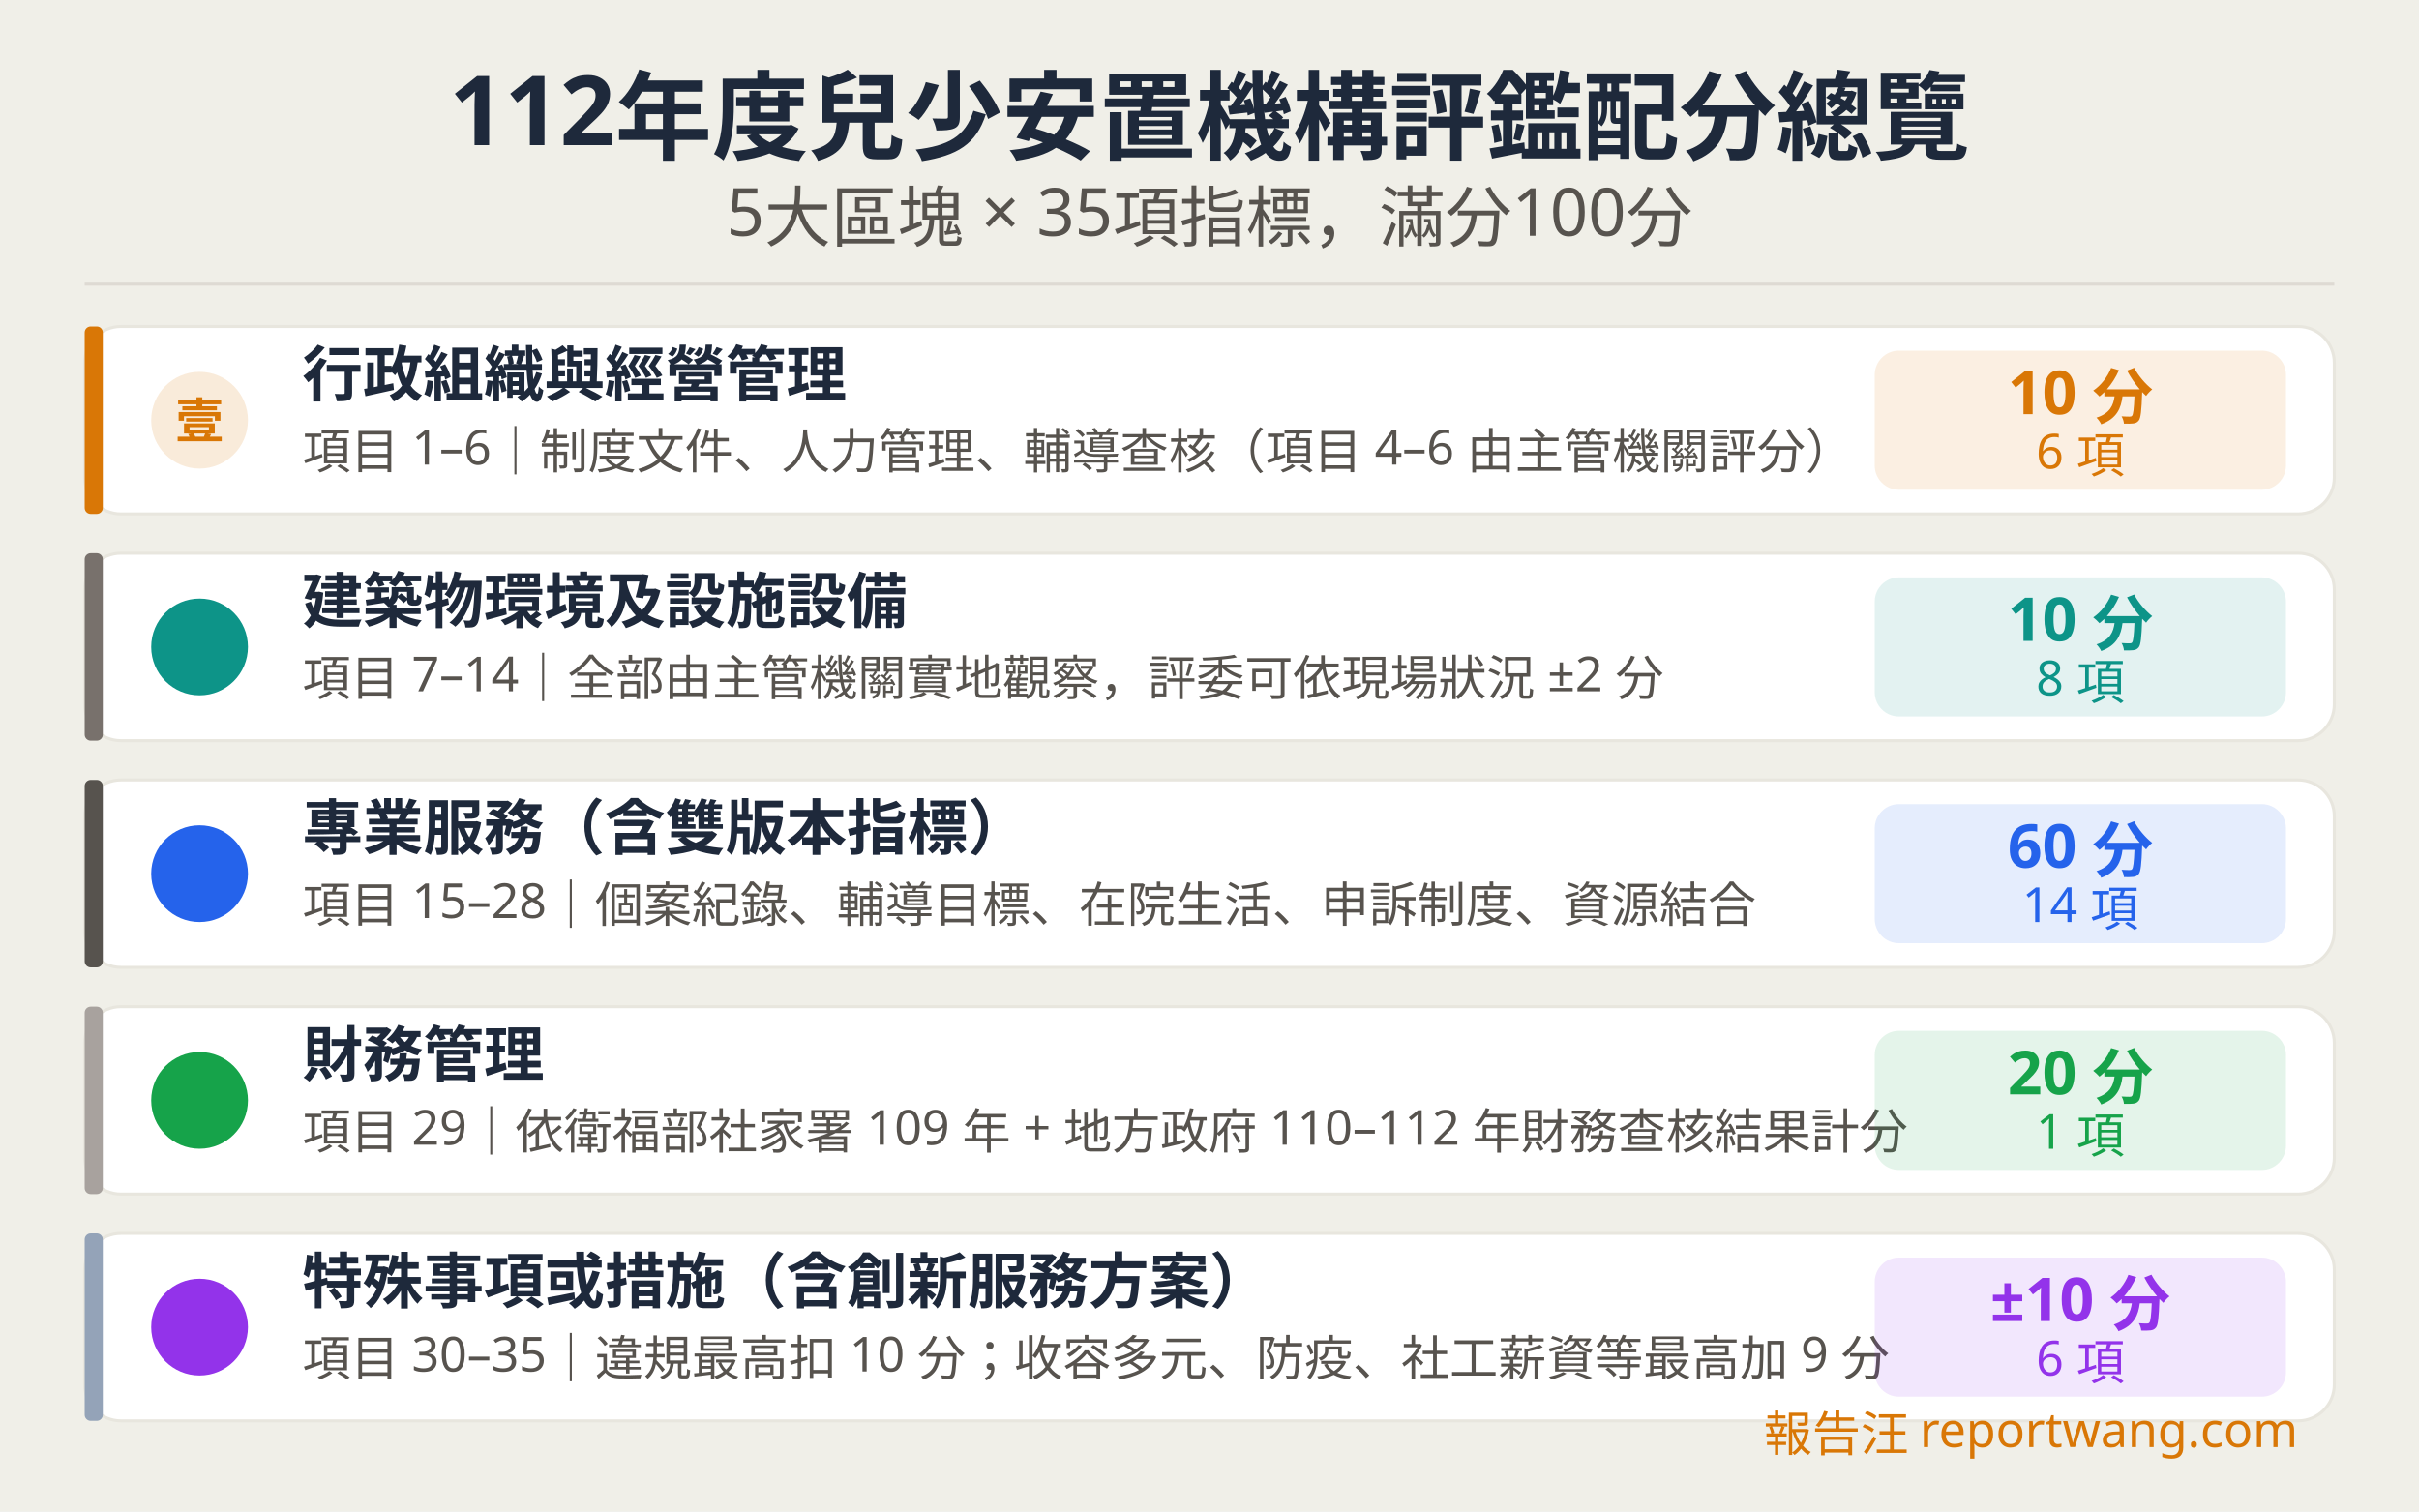
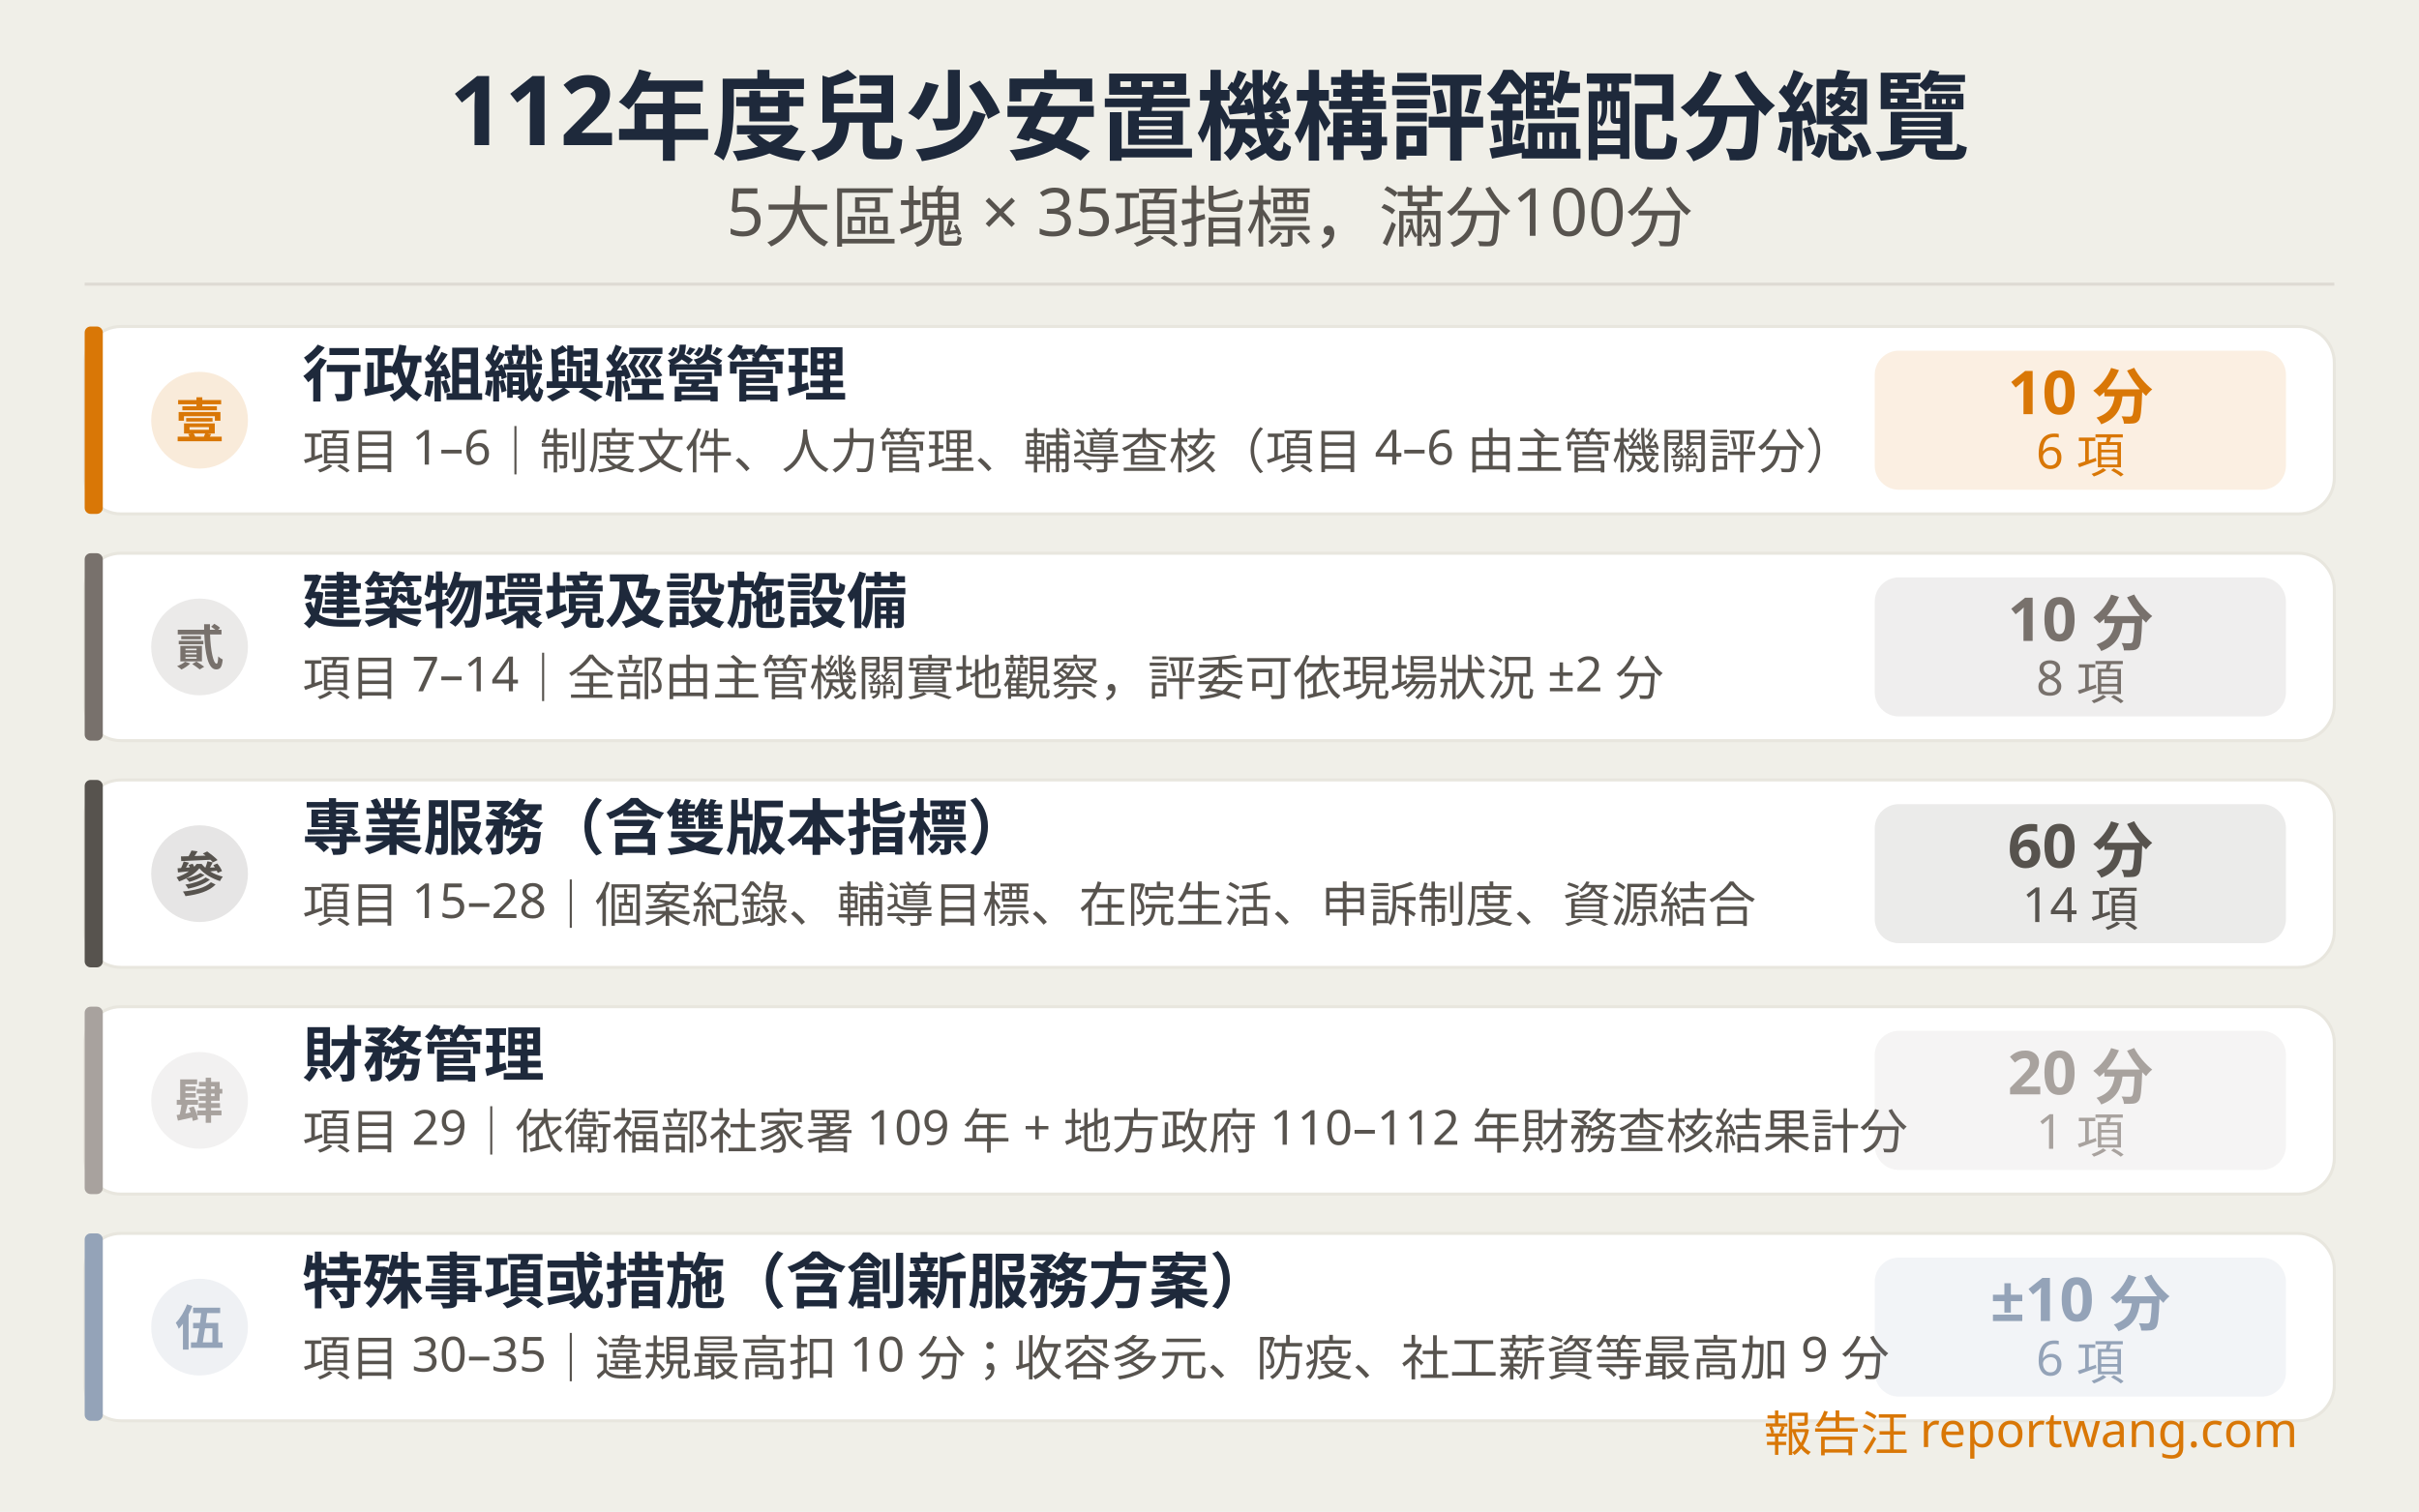
<svg xmlns="http://www.w3.org/2000/svg" width="800" height="500" viewBox="0 0 800 500" font-family="'Noto Sans TC', sans-serif">
  <rect width="800" height="500" fill="#f0efe8" />
  <text x="400" y="48" text-anchor="middle" font-size="32" fill="#1e293b" font-weight="700">112年度兒少安置機構評鑑配分總覽</text>
  <text x="400" y="78" text-anchor="middle" font-size="22" fill="#57534e">5大區塊 × 35項指標，滿分100分</text>
  <line x1="28" y1="94" x2="772" y2="94" stroke="#dedad3" stroke-width="1" />
  <rect x="28" y="108" width="744" height="62" rx="12" fill="white" stroke="#e8e6de" stroke-width="1" />
  <rect x="28" y="108" width="6" height="62" rx="2" fill="#d97706" />
  <circle cx="66" cy="139" r="16" fill="#d97706" opacity="0.15" />
  <text x="66" y="145" font-size="16" fill="#d97706" text-anchor="middle" font-weight="900">壹</text>
  <text x="100" y="131" font-size="20" fill="#1e293b" font-weight="700">行政組織與經營管理</text>
  <text x="100" y="155" font-size="16" fill="#57534e">項目 1–6｜制度文件、人力管理、輔導查核（項目 4–6 由主管機關評分）</text>
  <rect x="620" y="116" width="136" height="46" rx="8" fill="#d97706" opacity="0.12" />
  <text x="688" y="137" font-size="20" fill="#d97706" text-anchor="middle" font-weight="700">10 分</text>
  <text x="688" y="155" font-size="16" fill="#d97706" text-anchor="middle">6 項</text>
  <rect x="28" y="183" width="744" height="62" rx="12" fill="white" stroke="#e8e6de" stroke-width="1" />
  <rect x="28" y="183" width="6" height="62" rx="2" fill="#78716c" />
-   <circle cx="66" cy="214" r="16" fill="#0d9488" />
-   <text x="66" y="220" font-size="16" fill="#0d9488" text-anchor="middle" font-weight="900">貳</text>
+   <circle cx="66" cy="214" r="16" fill="#78716c" opacity="0.15" />
+   <text x="66" y="220" font-size="16" fill="#78716c" text-anchor="middle" font-weight="900">貳</text>
  <text x="100" y="206" font-size="20" fill="#1e293b" font-weight="700">建築物環境及設施設備</text>
  <text x="100" y="230" font-size="16" fill="#57534e">項目 7–14｜全部由主管機關實地觀察，評委可依現場狀況 ±2 分</text>
-   <rect x="620" y="191" width="136" height="46" rx="8" fill="#0d9488" opacity="0.12" />
-   <text x="688" y="212" font-size="20" fill="#0d9488" text-anchor="middle" font-weight="700">10 分</text>
-   <text x="688" y="230" font-size="16" fill="#0d9488" text-anchor="middle">8 項</text>
+   <rect x="620" y="191" width="136" height="46" rx="8" fill="#78716c" opacity="0.12" />
+   <text x="688" y="212" font-size="20" fill="#78716c" text-anchor="middle" font-weight="700">10 分</text>
+   <text x="688" y="230" font-size="16" fill="#78716c" text-anchor="middle">8 項</text>
  <rect x="28" y="258" width="744" height="62" rx="12" fill="white" stroke="#e8e6de" stroke-width="1" />
  <rect x="28" y="258" width="6" height="62" rx="2" fill="#57534e" />
-   <circle cx="66" cy="289" r="16" fill="#2563eb" />
-   <text x="66" y="295" font-size="16" fill="#2563eb" text-anchor="middle" font-weight="900">參</text>
+   <circle cx="66" cy="289" r="16" fill="#57534e" opacity="0.15" />
+   <text x="66" y="295" font-size="16" fill="#57534e" text-anchor="middle" font-weight="900">參</text>
  <text x="100" y="281" font-size="20" fill="#1e293b" font-weight="700">專業服務（含雙版本指標）</text>
  <text x="100" y="305" font-size="16" fill="#57534e">項目 15–28｜個案紀錄、輔導目標、在院生活、申訴制度、資源結合</text>
-   <rect x="620" y="266" width="136" height="46" rx="8" fill="#2563eb" opacity="0.12" />
-   <text x="688" y="287" font-size="20" fill="#2563eb" text-anchor="middle" font-weight="700">60 分</text>
-   <text x="688" y="305" font-size="16" fill="#2563eb" text-anchor="middle">14 項</text>
+   <rect x="620" y="266" width="136" height="46" rx="8" fill="#57534e" opacity="0.12" />
+   <text x="688" y="287" font-size="20" fill="#57534e" text-anchor="middle" font-weight="700">60 分</text>
+   <text x="688" y="305" font-size="16" fill="#57534e" text-anchor="middle">14 項</text>
  <rect x="28" y="333" width="744" height="62" rx="12" fill="white" stroke="#e8e6de" stroke-width="1" />
  <rect x="28" y="333" width="6" height="62" rx="2" fill="#a8a29e" />
-   <circle cx="66" cy="364" r="16" fill="#16a34a" />
-   <text x="66" y="370" font-size="16" fill="#16a34a" text-anchor="middle" font-weight="900">肆</text>
+   <circle cx="66" cy="364" r="16" fill="#a8a29e" opacity="0.15" />
+   <text x="66" y="370" font-size="16" fill="#a8a29e" text-anchor="middle" font-weight="900">肆</text>
  <text x="100" y="356" font-size="20" fill="#1e293b" font-weight="700">財務管理</text>
  <text x="100" y="380" font-size="16" fill="#57534e">項目 29｜依衛福部社家署 109 年 + 地方政府 110–112 年財務查核結果計分</text>
-   <rect x="620" y="341" width="136" height="46" rx="8" fill="#16a34a" opacity="0.12" />
-   <text x="688" y="362" font-size="20" fill="#16a34a" text-anchor="middle" font-weight="700">20 分</text>
-   <text x="688" y="380" font-size="16" fill="#16a34a" text-anchor="middle">1 項</text>
+   <rect x="620" y="341" width="136" height="46" rx="8" fill="#a8a29e" opacity="0.12" />
+   <text x="688" y="362" font-size="20" fill="#a8a29e" text-anchor="middle" font-weight="700">20 分</text>
+   <text x="688" y="380" font-size="16" fill="#a8a29e" text-anchor="middle">1 項</text>
  <rect x="28" y="408" width="744" height="62" rx="12" fill="white" stroke="#e8e6de" stroke-width="1" />
  <rect x="28" y="408" width="6" height="62" rx="2" fill="#94a3b8" />
-   <circle cx="66" cy="439" r="16" fill="#9333ea" />
-   <text x="66" y="445" font-size="16" fill="#9333ea" text-anchor="middle" font-weight="900">伍</text>
+   <circle cx="66" cy="439" r="16" fill="#94a3b8" opacity="0.15" />
+   <text x="66" y="445" font-size="16" fill="#94a3b8" text-anchor="middle" font-weight="900">伍</text>
  <text x="100" y="431" font-size="20" fill="#1e293b" font-weight="700">特殊事項或措施（含創新服務方案）</text>
  <text x="100" y="455" font-size="16" fill="#57534e">項目 30–35｜違規最高扣 10 分；收容多元、防疫、社工薪資等最高加 9 分</text>
-   <rect x="620" y="416" width="136" height="46" rx="8" fill="#9333ea" opacity="0.12" />
-   <text x="688" y="437" font-size="20" fill="#9333ea" text-anchor="middle" font-weight="700">±10 分</text>
-   <text x="688" y="455" font-size="16" fill="#9333ea" text-anchor="middle">6 項</text>
+   <rect x="620" y="416" width="136" height="46" rx="8" fill="#94a3b8" opacity="0.12" />
+   <text x="688" y="437" font-size="20" fill="#94a3b8" text-anchor="middle" font-weight="700">±10 分</text>
+   <text x="688" y="455" font-size="16" fill="#94a3b8" text-anchor="middle">6 項</text>
  <text x="760" y="480" font-size="16" fill="#d97706" text-anchor="end" font-weight="400">報告汪 reportwang.com</text>
</svg>
